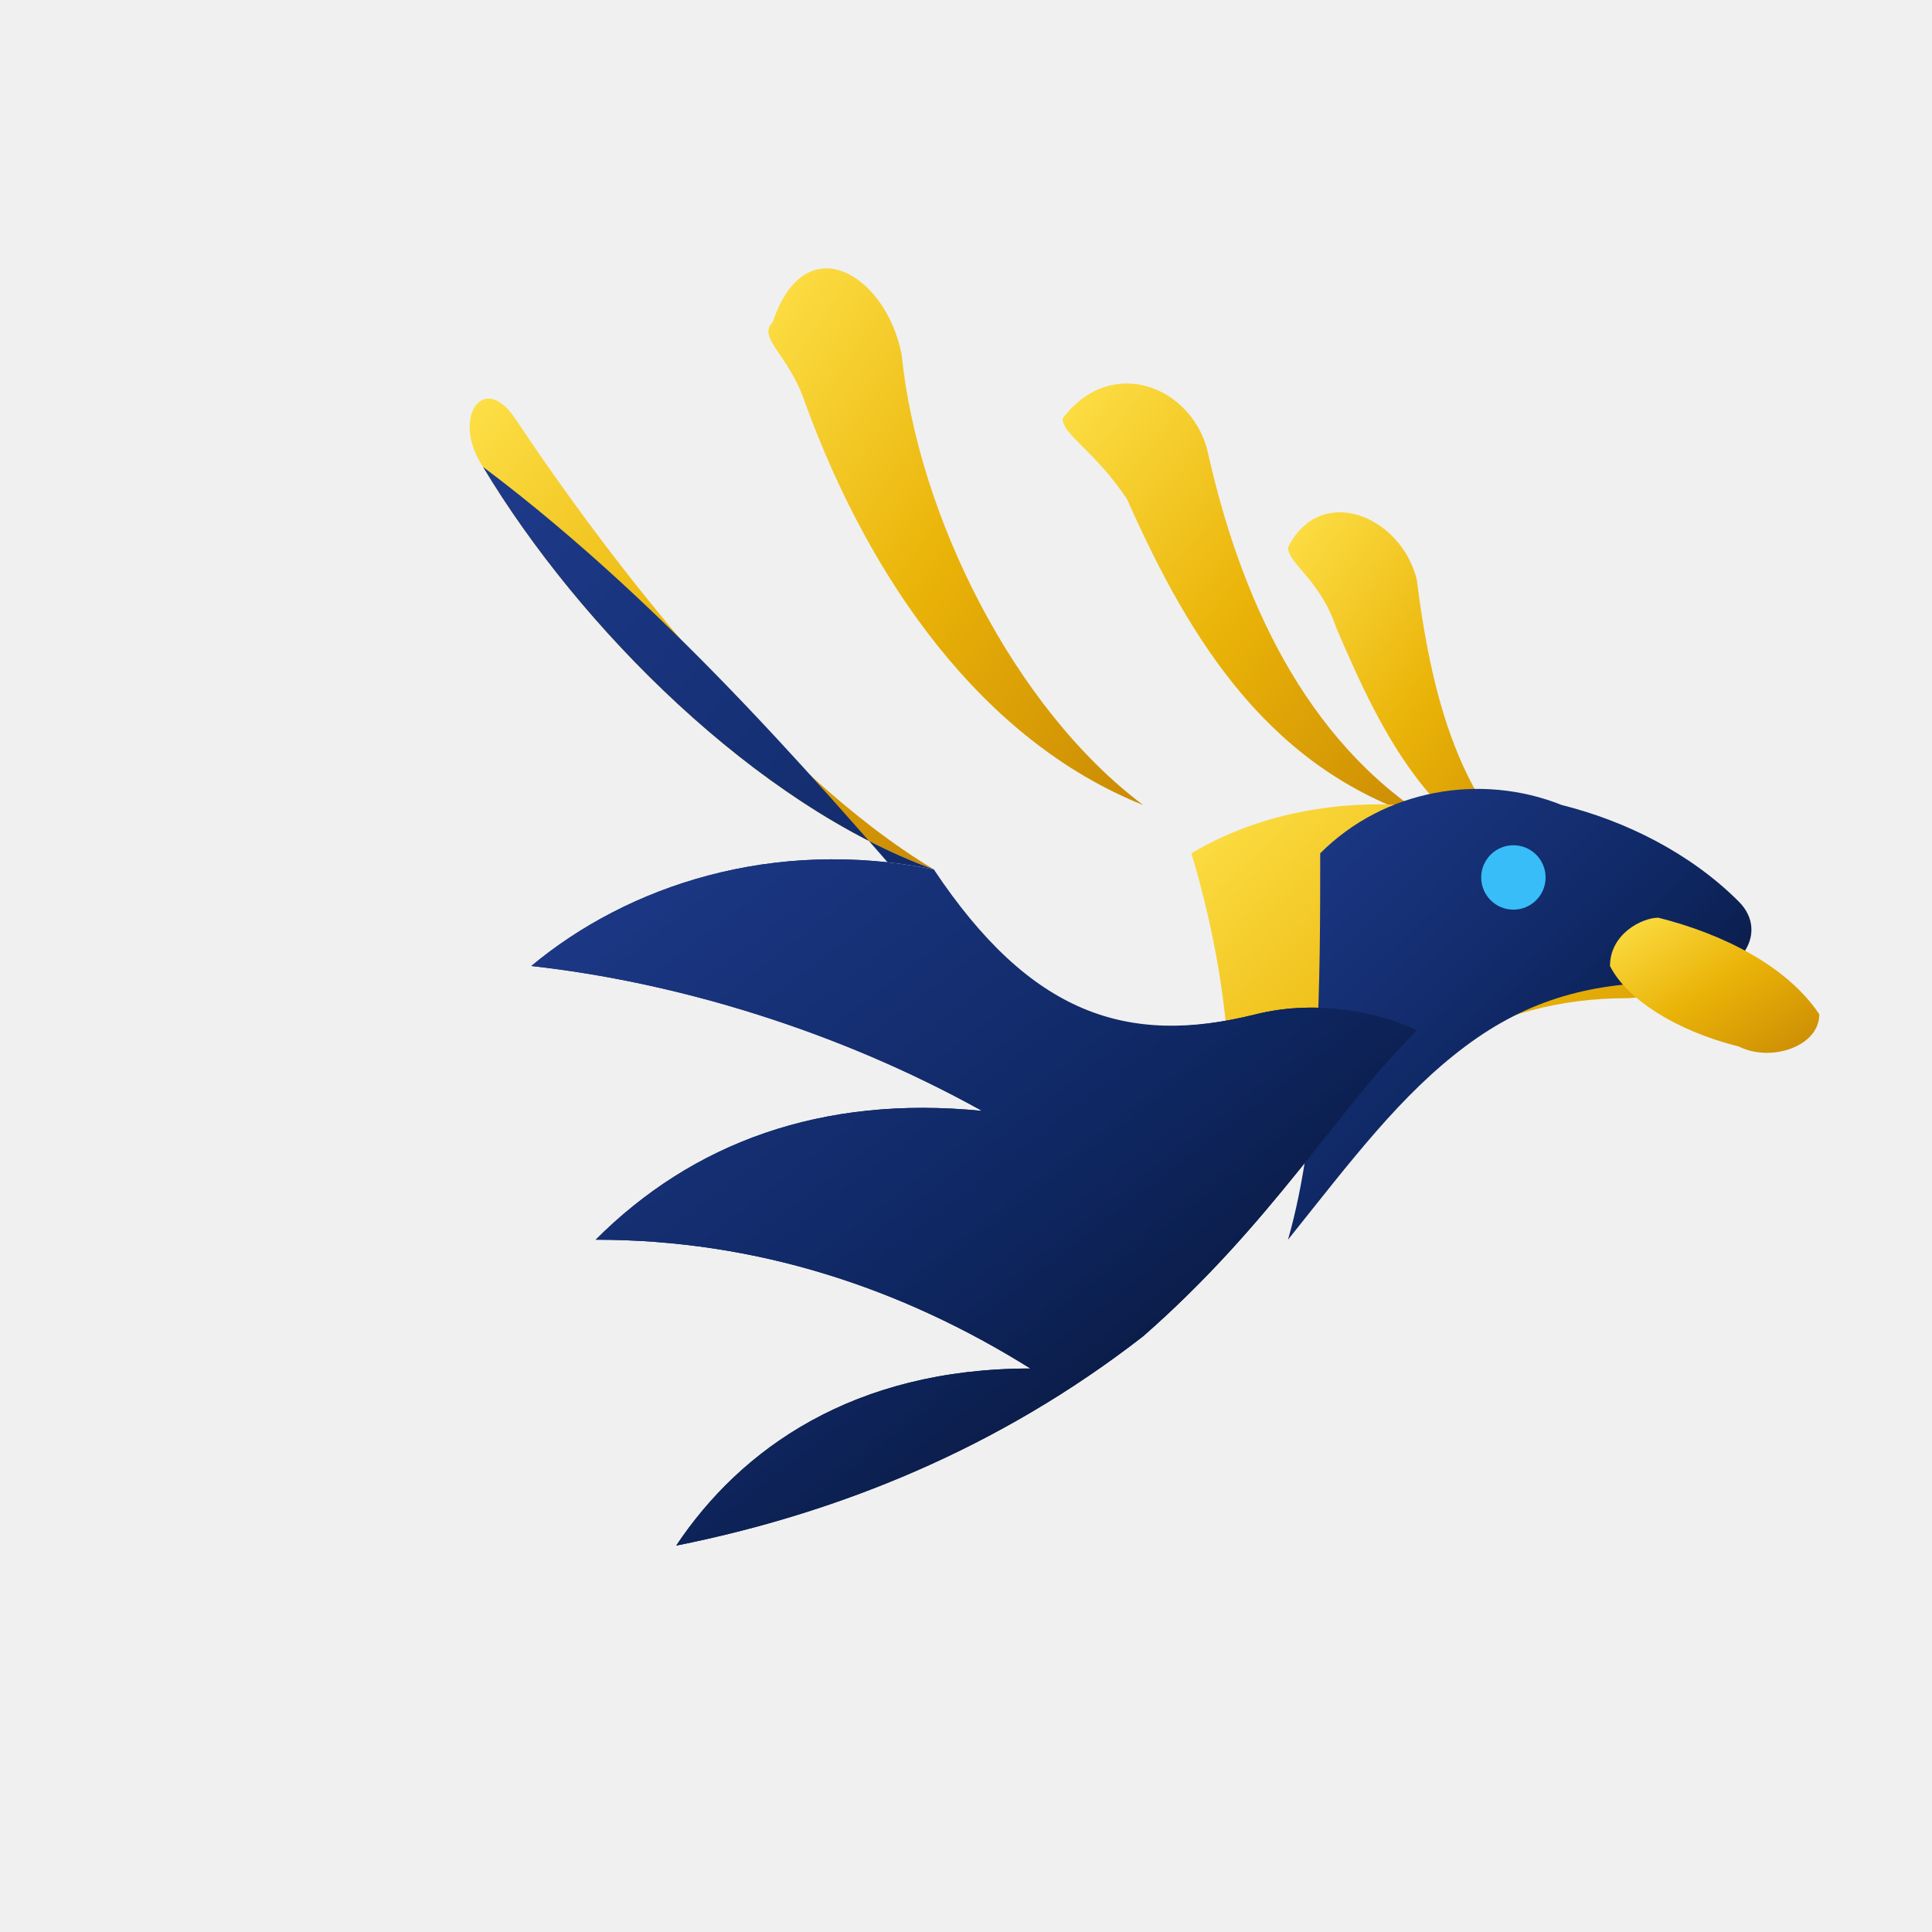
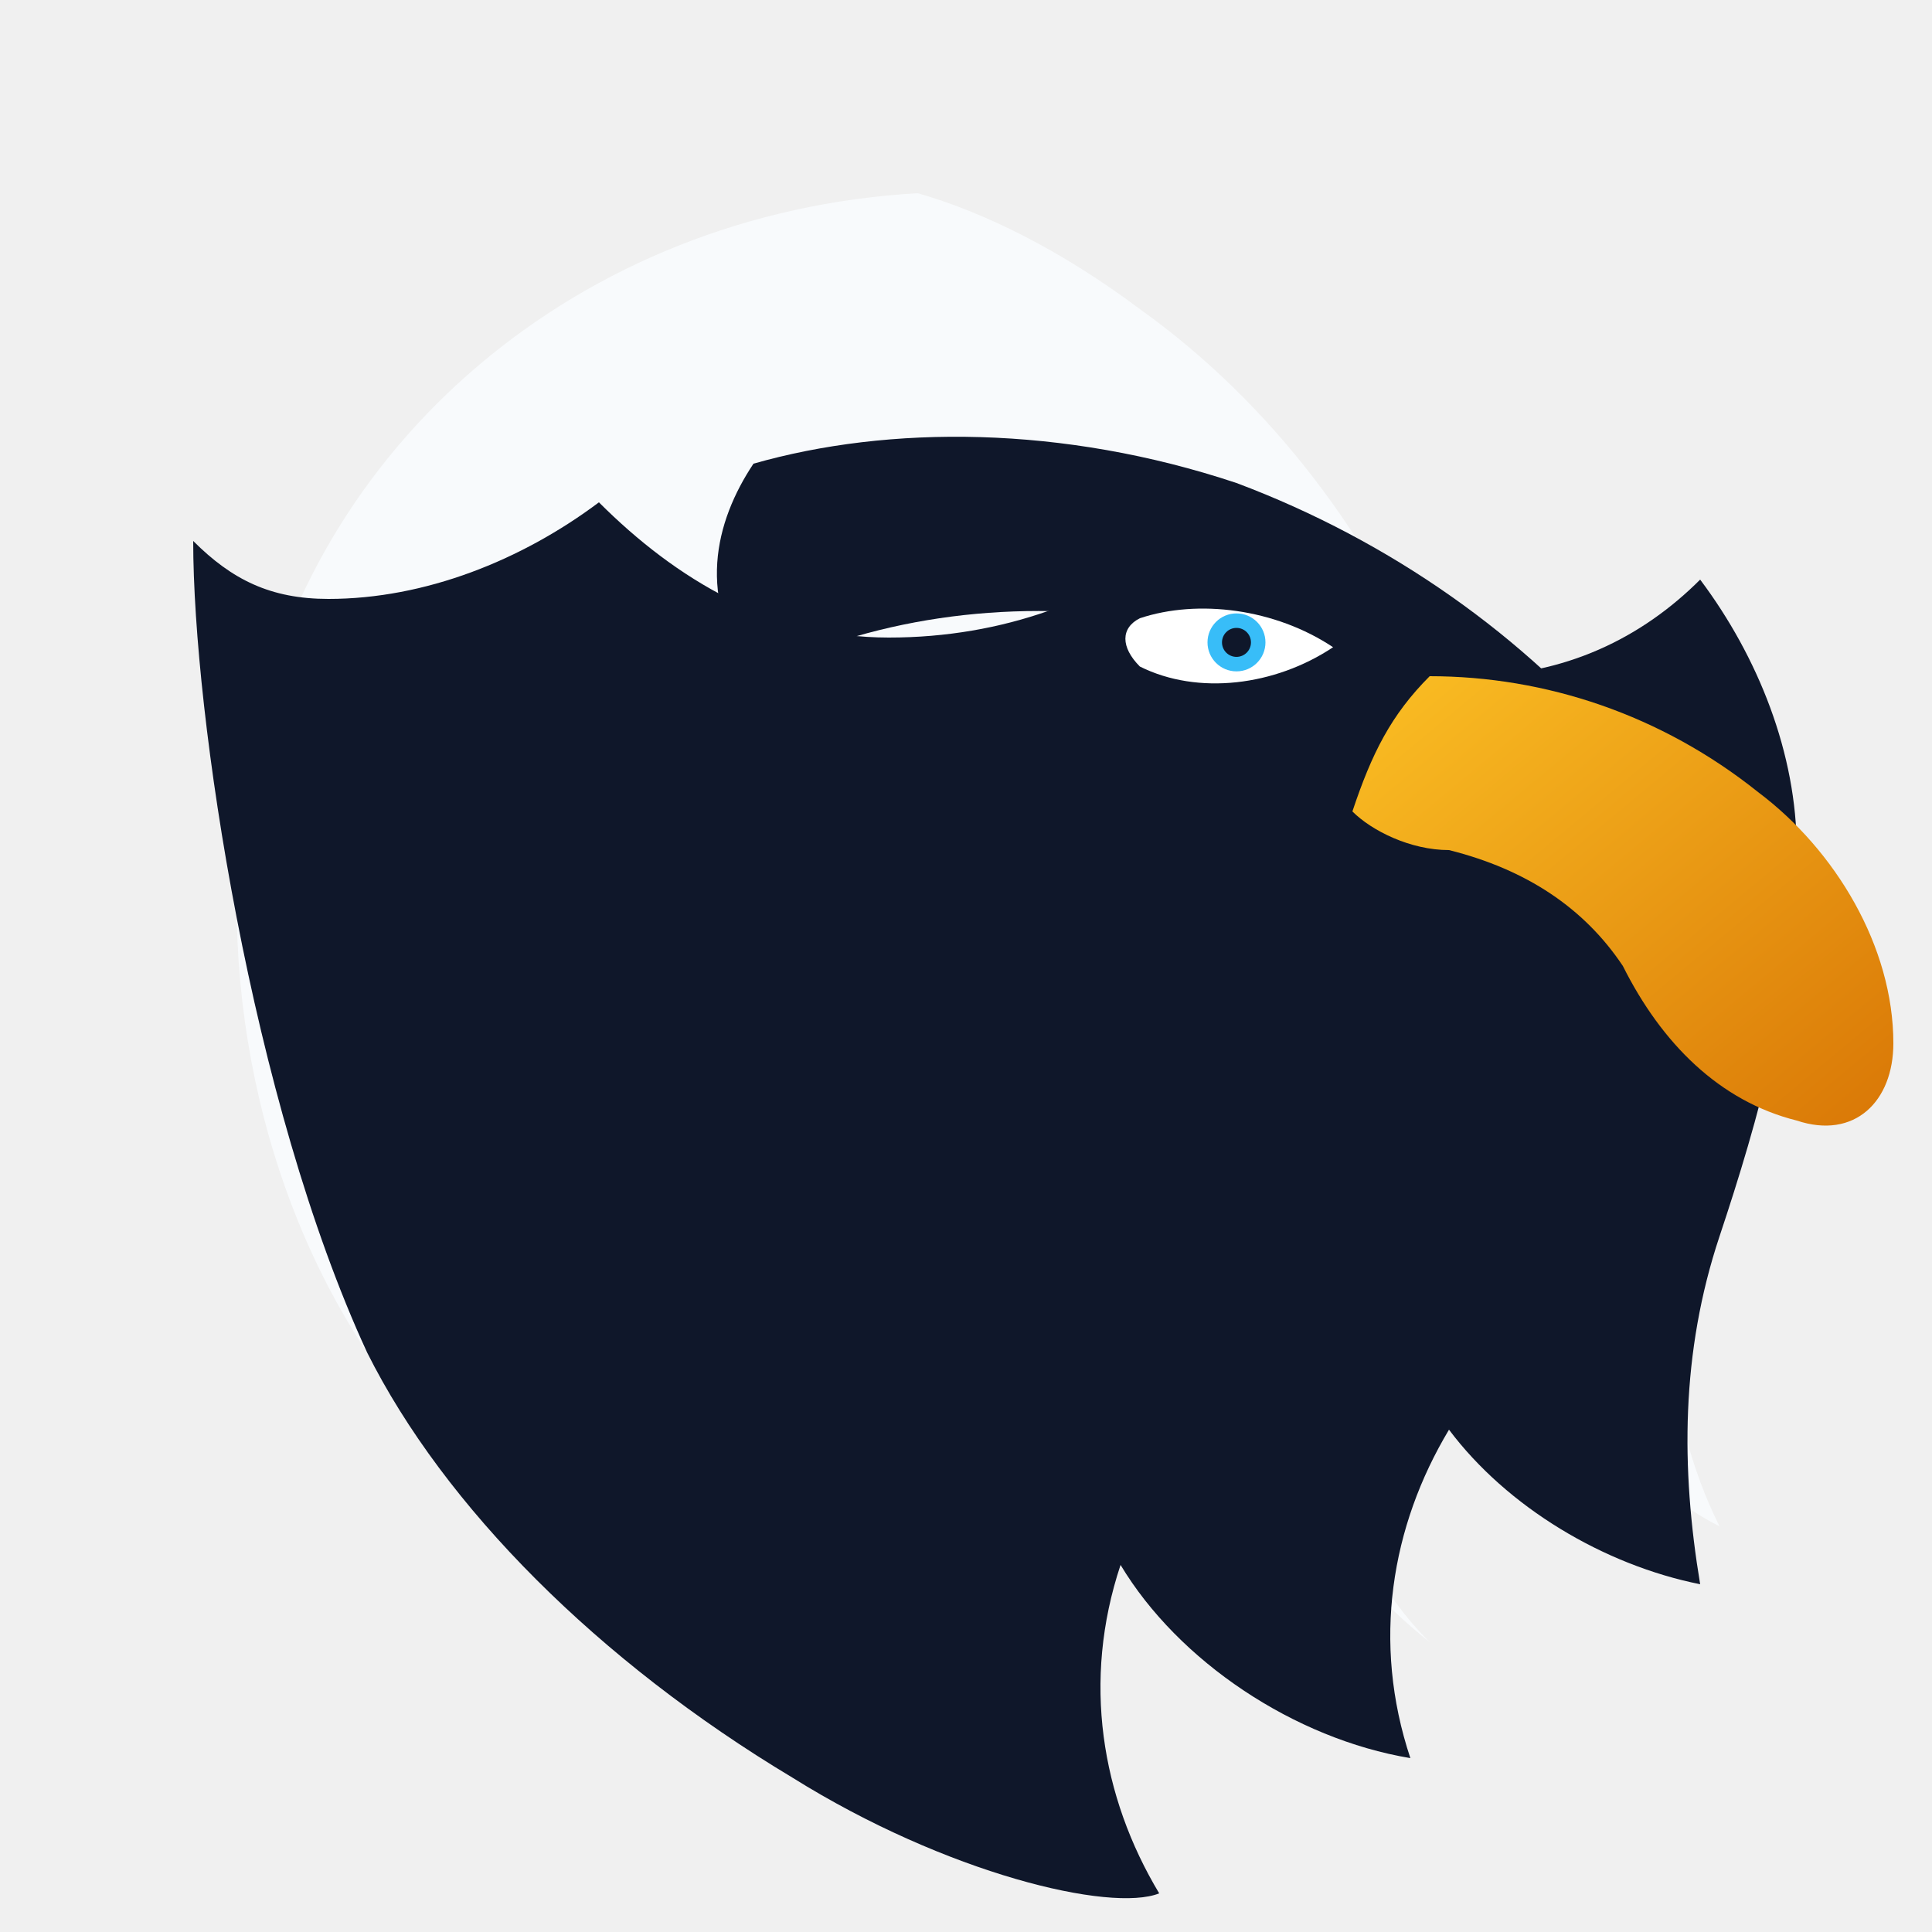
- <svg xmlns="http://www.w3.org/2000/svg" viewBox="0 0 120 120" fill="none">
+ <svg xmlns="http://www.w3.org/2000/svg" viewBox="0 0 200 200" fill="none">
  <defs>
-     <linearGradient id="gold" x1="0%" y1="0%" x2="100%" y2="100%">
-       <stop offset="0%" stop-color="#FDE047" />
-       <stop offset="50%" stop-color="#EAB308" />
-       <stop offset="100%" stop-color="#CA8A04" />
-     </linearGradient>
-     <linearGradient id="navy" x1="0%" y1="0%" x2="100%" y2="100%">
-       <stop offset="0%" stop-color="#1E3A8A" />
-       <stop offset="50%" stop-color="#0F2864" />
-       <stop offset="100%" stop-color="#050C22" />
+     <linearGradient id="beak" x1="0%" y1="0%" x2="100%" y2="100%">
+       <stop offset="0%" stop-color="#FBBF24" />
+       <stop offset="100%" stop-color="#D97706" />
    </linearGradient>
  </defs>
-   <path d="M32 26C38 35 48 48 58 54C47 50 36 39 30 29C28 26 30 23 32 26Z" fill="url(#gold)" />
-   <path d="M48 20C50 14 55 17 56 22C57 32 63 44 71 50C61 46 54 36 50 25C49 22 47 21 48 20Z" fill="url(#gold)" />
-   <path d="M66 26C69 22 74 24 75 28C77 37 81 46 89 51C79 48 74 40 70 31C68 28 66 27 66 26Z" fill="url(#gold)" />
-   <path d="M80 34C82 30 87 32 88 36C89 44 91 51 97 55C89 52 86 46 83 39C82 36 80 35 80 34Z" fill="url(#gold)" />
-   <path d="M74 53C79 50 86 49 93 51C97 52 101 54 104 57C106 59 104 62 101 62C97 62 93 63 90 65C84 68 80 73 75 79C77 72 77 63 74 53Z" fill="url(#gold)" />
-   <path d="M30 29C36 39 47 50 58 54C48 52 39 55 33 60C42 61 52 64 61 69C51 68 43 71 37 77C47 77 56 80 64 85C53 85 46 90 42 96C52 94 62 90 71 83C79 76 83 69 88 64C86 63 82 62 78 63C70 65 64 63 59 58C52 50 42 38 30 29Z" fill="url(#navy)" />
-   <path d="M82 53C86 49 92 48 97 50C101 51 105 53 108 56C110 58 108 61 104 61C99 61 95 62 91 65C87 68 84 72 80 77C82 70 82 61 82 53Z" fill="url(#navy)" />
-   <path d="M103 57C107 58 111 60 113 63C113 65 110 66 108 65C104 64 101 62 100 60C100 58 102 57 103 57Z" fill="url(#gold)" />
-   <circle cx="94" cy="54.5" r="2" fill="#38BDF8" />
-   <path d="M42 96C46 90 53 85 64 85C56 80 47 77 37 77C43 71 51 68 61 69C52 64 42 61 33 60C39 55 48 52 58 54C64 63 70 65 78 63C82 62 86 63 88 64C83 69 79 76 71 83C62 90 52 94 42 96Z" fill="url(#navy)" />
+   <path d="M 95 20 C 60 22, 32 46, 26 78 C 22 98, 26 122, 38 140 C 35 130, 34 116, 38 104 C 44 86, 56 70, 72 60 C 58 72, 48 90, 48 112 C 48 128, 54 142, 64 154 C 58 142, 58 126, 64 114 C 70 102, 80 92, 92 84 C 80 96, 76 112, 80 128 C 84 144, 94 158, 108 168 C 100 156, 100 140, 106 128 C 112 116, 122 108, 134 102 C 124 112, 122 126, 126 138 C 130 150, 138 162, 148 170 C 138 160, 136 146, 140 134 C 144 122, 154 112, 164 104 C 158 114, 158 124, 160 134 C 164 146, 170 154, 178 158 C 172 146, 172 132, 170 118 C 168 100, 160 84, 148 70 C 142 56, 132 42, 118 32 C 110 26, 102 22, 95 20 Z" fill="#F8FAFC" />
+   <path d="M 38 140 C 46 156, 62 172, 82 184 C 98 194, 115 198, 120 196 C 114 186, 112 174, 116 162 C 122 172, 134 180, 146 182 C 142 170, 144 158, 150 148 C 156 156, 166 162, 176 164 C 174 152, 174 140, 178 128 C 182 116, 186 102, 186 88 C 186 78, 182 68, 176 60 C 170 66, 162 70, 152 70 C 140 70, 130 64, 122 56 C 114 62, 104 66, 92 66 C 80 66, 70 60, 62 52 C 54 58, 44 62, 34 62 C 28 62, 24 60, 20 56 C 20 74, 26 114, 38 140 Z" fill="#0F172A" />
+   <path d="M 78 48 C 92 44, 110 44, 128 50 C 144 56, 158 66, 168 78 C 156 72, 142 68, 128 68 C 112 68, 96 74, 82 82 C 92 72, 104 66, 118 64 C 104 62, 90 64, 78 70 C 72 62, 74 54, 78 48 Z" fill="#0F172A" />
+   <path d="M 148 70 C 160 70, 172 74, 182 82 C 190 88, 196 98, 196 108 C 196 114, 192 118, 186 116 C 178 114, 172 108, 168 100 C 164 94, 158 90, 150 88 C 146 88, 142 86, 140 84 C 142 78, 144 74, 148 70 Z" fill="url(#beak)" />
+   <path d="M 112 62 C 122 58, 134 60, 142 66 C 136 72, 126 76, 116 74 C 110 72, 108 66, 112 62 Z" fill="#0F172A" />
+   <path d="M 118 64 C 124 62, 132 63, 138 67 C 132 71, 124 72, 118 69 C 116 67, 116 65, 118 64 Z" fill="#FFFFFF" />
+   <circle cx="128" cy="66.5" r="3" fill="#38BDF8" />
+   <circle cx="128" cy="66.5" r="1.5" fill="#0F172A" />
</svg>
